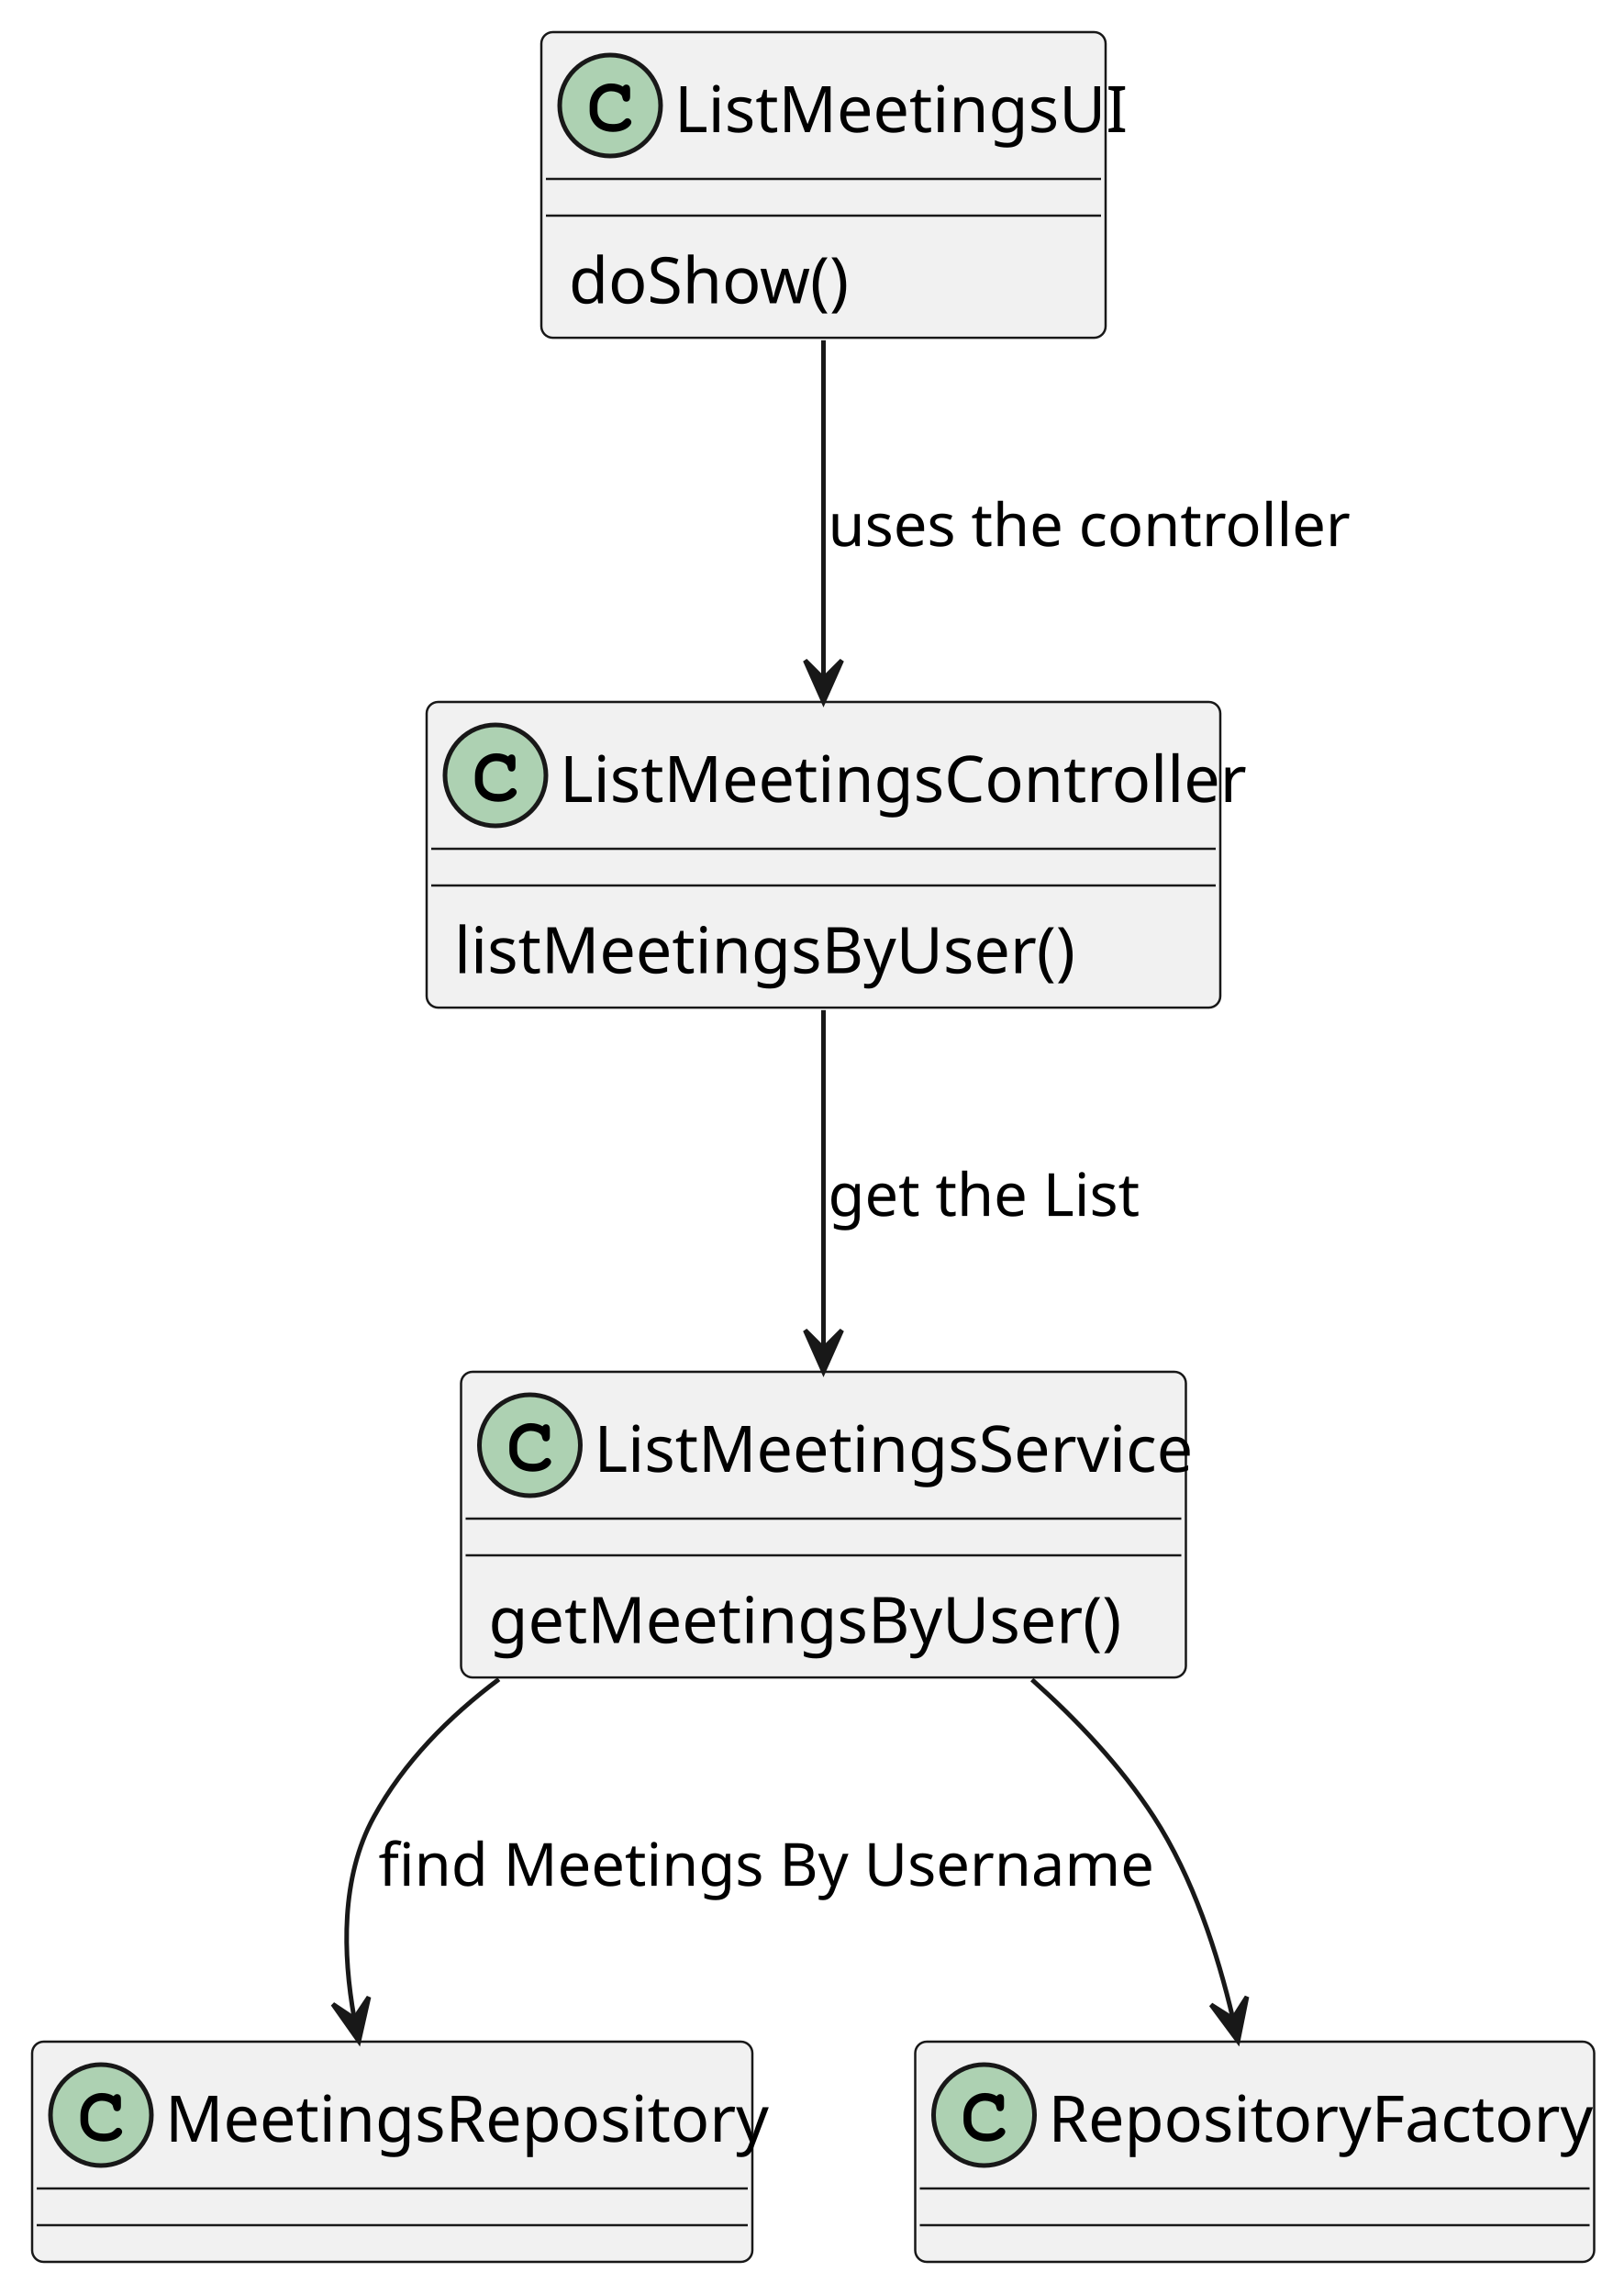
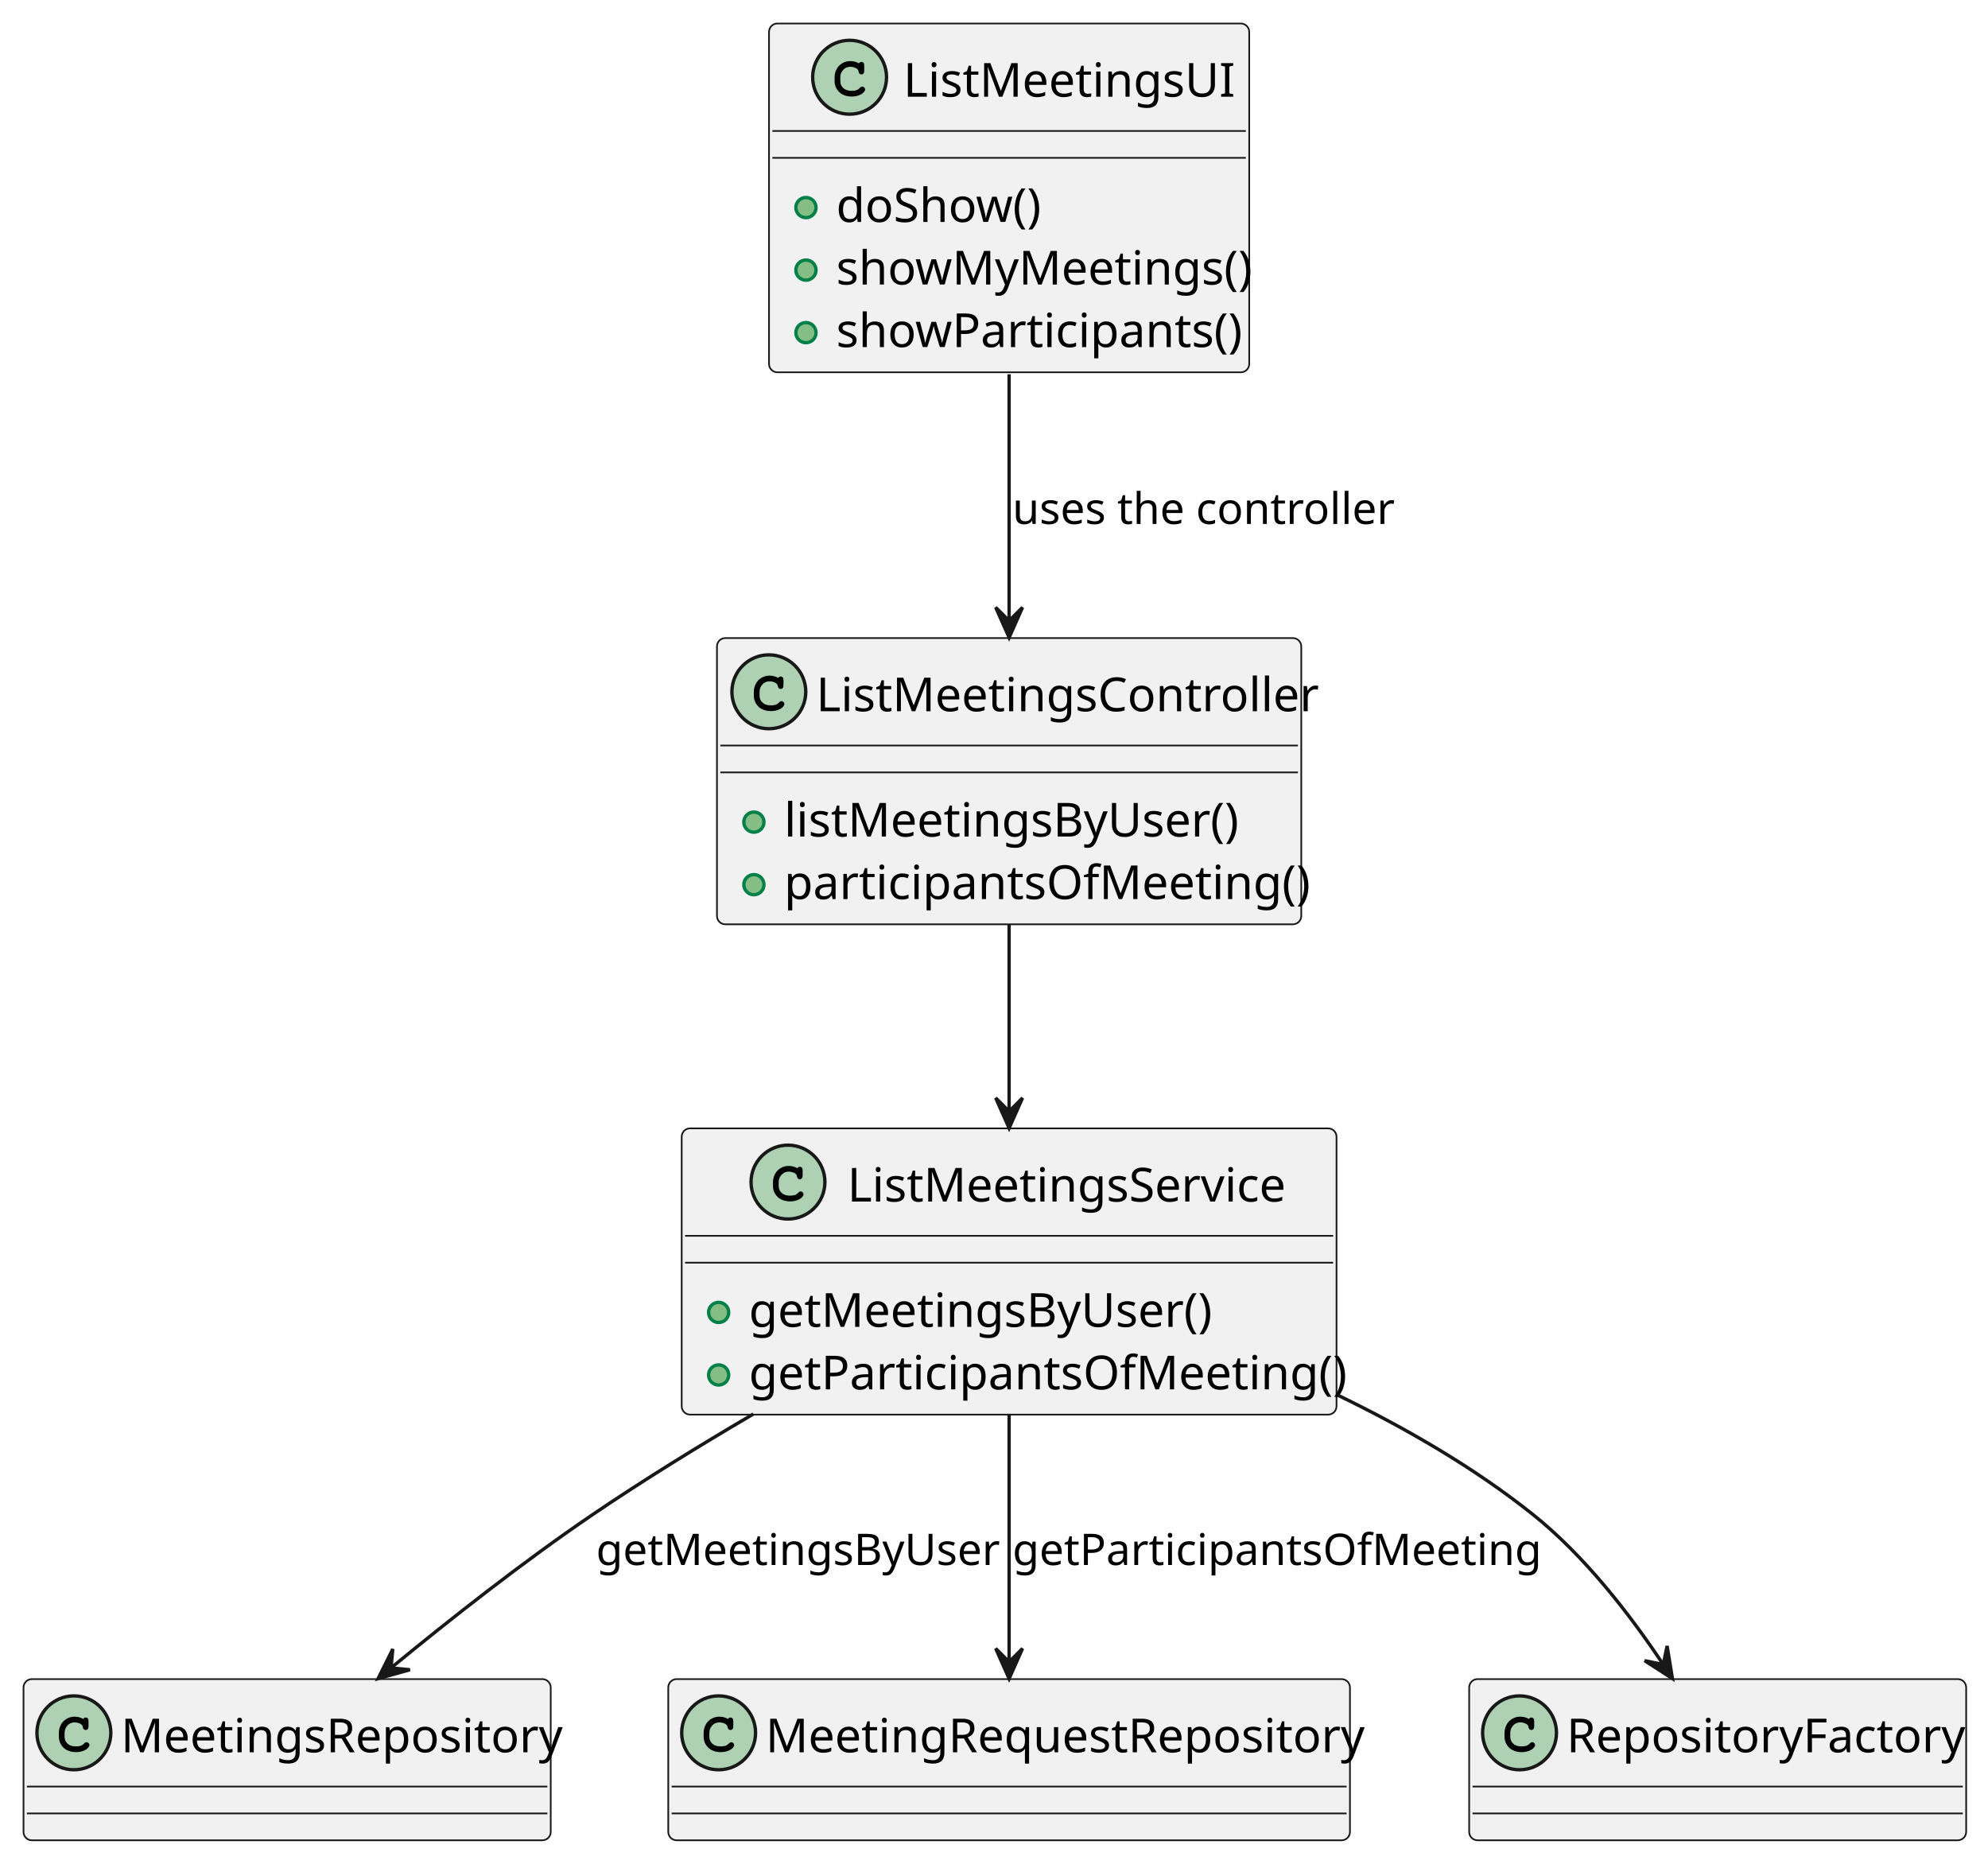
- <svg xmlns="http://www.w3.org/2000/svg" contentStyleType="text/css" height="500px" preserveAspectRatio="none" style="width:354px;height:500px;background:#FFFFFF;" version="1.1" viewBox="0 0 354 500" width="354px" zoomAndPan="magnify">
+ <svg xmlns="http://www.w3.org/2000/svg" contentStyleType="text/css" height="555px" preserveAspectRatio="none" style="width:592px;height:555px;background:#FFFFFF;" version="1.1" viewBox="0 0 592 555" width="592px" zoomAndPan="magnify">
  <defs />
  <g>
    <g id="elem_ListMeetingsUI">
-       <rect codeLine="3" fill="#F1F1F1" height="66.621" id="ListMeetingsUI" rx="2.5" ry="2.5" style="stroke:#181818;stroke-width:0.5;" width="123" x="118" y="7" />
-       <ellipse cx="133" cy="23" fill="#ADD1B2" rx="11" ry="11" style="stroke:#181818;stroke-width:1.0;" />
-       <path d="M135.766,18.875 Q135.922,18.656 136.109,18.547 Q136.297,18.438 136.516,18.438 Q136.891,18.438 137.125,18.703 Q137.359,18.953 137.359,19.562 L137.359,21.016 Q137.359,21.625 137.125,21.891 Q136.891,22.156 136.516,22.156 Q136.172,22.156 135.969,21.953 Q135.766,21.766 135.656,21.25 Q135.609,20.891 135.422,20.703 Q135.094,20.328 134.484,20.109 Q133.875,19.891 133.25,19.891 Q132.484,19.891 131.844,20.219 Q131.219,20.547 130.719,21.297 Q130.234,22.047 130.234,23.078 L130.234,24.172 Q130.234,25.406 131.125,26.234 Q132.016,27.047 133.609,27.047 Q134.547,27.047 135.203,26.797 Q135.594,26.641 136.016,26.203 Q136.281,25.938 136.422,25.859 Q136.578,25.781 136.781,25.781 Q137.109,25.781 137.359,26.047 Q137.625,26.297 137.625,26.641 Q137.625,26.984 137.281,27.391 Q136.781,27.969 135.984,28.297 Q134.906,28.75 133.609,28.75 Q132.094,28.75 130.891,28.125 Q129.906,27.625 129.219,26.562 Q128.531,25.484 128.531,24.203 L128.531,23.047 Q128.531,21.719 129.141,20.578 Q129.766,19.422 130.859,18.812 Q131.953,18.188 133.188,18.188 Q133.922,18.188 134.562,18.359 Q135.219,18.516 135.766,18.875 Z " fill="#000000" />
-       <text fill="#000000" font-family="sans-serif" font-size="14" lengthAdjust="spacing" textLength="91" x="147" y="28.797">ListMeetingsUI</text>
-       <line style="stroke:#181818;stroke-width:0.5;" x1="119" x2="240" y1="39" y2="39" />
-       <line style="stroke:#181818;stroke-width:0.5;" x1="119" x2="240" y1="47" y2="47" />
-       <text fill="#000000" font-family="sans-serif" font-size="14" lengthAdjust="spacing" textLength="60" x="124" y="66.107">doShow()</text>
+       <rect codeLine="3" fill="#F1F1F1" height="103.863" id="ListMeetingsUI" rx="2.5" ry="2.5" style="stroke:#181818;stroke-width:0.5;" width="143" x="229" y="7" />
+       <ellipse cx="253" cy="23" fill="#ADD1B2" rx="11" ry="11" style="stroke:#181818;stroke-width:1.0;" />
+       <path d="M255.766,18.875 Q255.922,18.656 256.109,18.547 Q256.297,18.438 256.516,18.438 Q256.891,18.438 257.125,18.703 Q257.359,18.953 257.359,19.562 L257.359,21.016 Q257.359,21.625 257.125,21.891 Q256.891,22.156 256.516,22.156 Q256.172,22.156 255.969,21.953 Q255.766,21.766 255.656,21.25 Q255.609,20.891 255.422,20.703 Q255.094,20.328 254.484,20.109 Q253.875,19.891 253.25,19.891 Q252.484,19.891 251.844,20.219 Q251.219,20.547 250.719,21.297 Q250.234,22.047 250.234,23.078 L250.234,24.172 Q250.234,25.406 251.125,26.234 Q252.016,27.047 253.609,27.047 Q254.547,27.047 255.203,26.797 Q255.594,26.641 256.016,26.203 Q256.281,25.938 256.422,25.859 Q256.578,25.781 256.781,25.781 Q257.109,25.781 257.359,26.047 Q257.625,26.297 257.625,26.641 Q257.625,26.984 257.281,27.391 Q256.781,27.969 255.984,28.297 Q254.906,28.75 253.609,28.75 Q252.094,28.75 250.891,28.125 Q249.906,27.625 249.219,26.562 Q248.531,25.484 248.531,24.203 L248.531,23.047 Q248.531,21.719 249.141,20.578 Q249.766,19.422 250.859,18.812 Q251.953,18.188 253.188,18.188 Q253.922,18.188 254.562,18.359 Q255.219,18.516 255.766,18.875 Z " fill="#000000" />
+       <text fill="#000000" font-family="sans-serif" font-size="14" lengthAdjust="spacing" textLength="91" x="269" y="28.797">ListMeetingsUI</text>
+       <line style="stroke:#181818;stroke-width:0.5;" x1="230" x2="371" y1="39" y2="39" />
+       <line style="stroke:#181818;stroke-width:0.5;" x1="230" x2="371" y1="47" y2="47" />
+       <ellipse cx="240" cy="61.81" fill="#84BE84" rx="3" ry="3" style="stroke:#038048;stroke-width:1.0;" />
+       <text fill="#000000" font-family="sans-serif" font-size="14" lengthAdjust="spacing" textLength="60" x="249" y="66.107">doShow()</text>
+       <ellipse cx="240" cy="80.432" fill="#84BE84" rx="3" ry="3" style="stroke:#038048;stroke-width:1.0;" />
+       <text fill="#000000" font-family="sans-serif" font-size="14" lengthAdjust="spacing" textLength="117" x="249" y="84.728">showMyMeetings()</text>
+       <ellipse cx="240" cy="99.053" fill="#84BE84" rx="3" ry="3" style="stroke:#038048;stroke-width:1.0;" />
+       <text fill="#000000" font-family="sans-serif" font-size="14" lengthAdjust="spacing" textLength="116" x="249" y="103.35">showParticipants()</text>
    </g>
    <g id="elem_ListMeetingsController">
-       <rect codeLine="7" fill="#F1F1F1" height="66.621" id="ListMeetingsController" rx="2.5" ry="2.5" style="stroke:#181818;stroke-width:0.5;" width="173" x="93" y="153" />
-       <ellipse cx="108" cy="169" fill="#ADD1B2" rx="11" ry="11" style="stroke:#181818;stroke-width:1.0;" />
-       <path d="M110.766,164.875 Q110.922,164.656 111.109,164.547 Q111.297,164.438 111.516,164.438 Q111.891,164.438 112.125,164.703 Q112.359,164.953 112.359,165.562 L112.359,167.016 Q112.359,167.625 112.125,167.891 Q111.891,168.156 111.516,168.156 Q111.172,168.156 110.969,167.953 Q110.766,167.766 110.656,167.25 Q110.609,166.891 110.422,166.703 Q110.094,166.328 109.484,166.109 Q108.875,165.891 108.25,165.891 Q107.484,165.891 106.844,166.219 Q106.219,166.547 105.719,167.297 Q105.234,168.047 105.234,169.078 L105.234,170.172 Q105.234,171.406 106.125,172.234 Q107.016,173.047 108.609,173.047 Q109.547,173.047 110.203,172.797 Q110.594,172.641 111.016,172.203 Q111.281,171.938 111.422,171.859 Q111.578,171.781 111.781,171.781 Q112.109,171.781 112.359,172.047 Q112.625,172.297 112.625,172.641 Q112.625,172.984 112.281,173.391 Q111.781,173.969 110.984,174.297 Q109.906,174.75 108.609,174.75 Q107.094,174.75 105.891,174.125 Q104.906,173.625 104.219,172.562 Q103.531,171.484 103.531,170.203 L103.531,169.047 Q103.531,167.719 104.141,166.578 Q104.766,165.422 105.859,164.812 Q106.953,164.188 108.188,164.188 Q108.922,164.188 109.562,164.359 Q110.219,164.516 110.766,164.875 Z " fill="#000000" />
-       <text fill="#000000" font-family="sans-serif" font-size="14" lengthAdjust="spacing" textLength="141" x="122" y="174.797">ListMeetingsController</text>
-       <line style="stroke:#181818;stroke-width:0.5;" x1="94" x2="265" y1="185" y2="185" />
-       <line style="stroke:#181818;stroke-width:0.5;" x1="94" x2="265" y1="193" y2="193" />
-       <text fill="#000000" font-family="sans-serif" font-size="14" lengthAdjust="spacing" textLength="129" x="99" y="212.107">listMeetingsByUser()</text>
+       <rect codeLine="9" fill="#F1F1F1" height="85.242" id="ListMeetingsController" rx="2.5" ry="2.5" style="stroke:#181818;stroke-width:0.5;" width="174" x="213.5" y="190" />
+       <ellipse cx="228.95" cy="206" fill="#ADD1B2" rx="11" ry="11" style="stroke:#181818;stroke-width:1.0;" />
+       <path d="M231.716,201.875 Q231.872,201.656 232.059,201.547 Q232.247,201.438 232.466,201.438 Q232.841,201.438 233.075,201.703 Q233.309,201.953 233.309,202.562 L233.309,204.016 Q233.309,204.625 233.075,204.891 Q232.841,205.156 232.466,205.156 Q232.122,205.156 231.919,204.953 Q231.716,204.766 231.606,204.25 Q231.559,203.891 231.372,203.703 Q231.044,203.328 230.434,203.109 Q229.825,202.891 229.2,202.891 Q228.434,202.891 227.794,203.219 Q227.169,203.547 226.669,204.297 Q226.184,205.047 226.184,206.078 L226.184,207.172 Q226.184,208.406 227.075,209.234 Q227.966,210.047 229.559,210.047 Q230.497,210.047 231.153,209.797 Q231.544,209.641 231.966,209.203 Q232.231,208.938 232.372,208.859 Q232.528,208.781 232.731,208.781 Q233.059,208.781 233.309,209.047 Q233.575,209.297 233.575,209.641 Q233.575,209.984 233.231,210.391 Q232.731,210.969 231.934,211.297 Q230.856,211.75 229.559,211.75 Q228.044,211.75 226.841,211.125 Q225.856,210.625 225.169,209.562 Q224.481,208.484 224.481,207.203 L224.481,206.047 Q224.481,204.719 225.091,203.578 Q225.716,202.422 226.809,201.812 Q227.903,201.188 229.137,201.188 Q229.872,201.188 230.512,201.359 Q231.169,201.516 231.716,201.875 Z " fill="#000000" />
+       <text fill="#000000" font-family="sans-serif" font-size="14" lengthAdjust="spacing" textLength="141" x="243.05" y="211.797">ListMeetingsController</text>
+       <line style="stroke:#181818;stroke-width:0.5;" x1="214.5" x2="386.5" y1="222" y2="222" />
+       <line style="stroke:#181818;stroke-width:0.5;" x1="214.5" x2="386.5" y1="230" y2="230" />
+       <ellipse cx="224.5" cy="244.81" fill="#84BE84" rx="3" ry="3" style="stroke:#038048;stroke-width:1.0;" />
+       <text fill="#000000" font-family="sans-serif" font-size="14" lengthAdjust="spacing" textLength="129" x="233.5" y="249.107">listMeetingsByUser()</text>
+       <ellipse cx="224.5" cy="263.432" fill="#84BE84" rx="3" ry="3" style="stroke:#038048;stroke-width:1.0;" />
+       <text fill="#000000" font-family="sans-serif" font-size="14" lengthAdjust="spacing" textLength="148" x="233.5" y="267.728">participantsOfMeeting()</text>
    </g>
    <g id="elem_ListMeetingsService">
-       <rect codeLine="11" fill="#F1F1F1" height="66.621" id="ListMeetingsService" rx="2.5" ry="2.5" style="stroke:#181818;stroke-width:0.5;" width="158" x="100.5" y="299" />
-       <ellipse cx="115.5" cy="315" fill="#ADD1B2" rx="11" ry="11" style="stroke:#181818;stroke-width:1.0;" />
-       <path d="M118.266,310.875 Q118.422,310.656 118.609,310.547 Q118.797,310.438 119.016,310.438 Q119.391,310.438 119.625,310.703 Q119.859,310.953 119.859,311.562 L119.859,313.016 Q119.859,313.625 119.625,313.891 Q119.391,314.156 119.016,314.156 Q118.672,314.156 118.469,313.953 Q118.266,313.766 118.156,313.25 Q118.109,312.891 117.922,312.703 Q117.594,312.328 116.984,312.109 Q116.375,311.891 115.75,311.891 Q114.984,311.891 114.344,312.219 Q113.719,312.547 113.219,313.297 Q112.734,314.047 112.734,315.078 L112.734,316.172 Q112.734,317.406 113.625,318.234 Q114.516,319.047 116.109,319.047 Q117.047,319.047 117.703,318.797 Q118.094,318.641 118.516,318.203 Q118.781,317.938 118.922,317.859 Q119.078,317.781 119.281,317.781 Q119.609,317.781 119.859,318.047 Q120.125,318.297 120.125,318.641 Q120.125,318.984 119.781,319.391 Q119.281,319.969 118.484,320.297 Q117.406,320.75 116.109,320.75 Q114.594,320.75 113.391,320.125 Q112.406,319.625 111.719,318.562 Q111.031,317.484 111.031,316.203 L111.031,315.047 Q111.031,313.719 111.641,312.578 Q112.266,311.422 113.359,310.812 Q114.453,310.188 115.688,310.188 Q116.422,310.188 117.062,310.359 Q117.719,310.516 118.266,310.875 Z " fill="#000000" />
-       <text fill="#000000" font-family="sans-serif" font-size="14" lengthAdjust="spacing" textLength="126" x="129.5" y="320.797">ListMeetingsService</text>
-       <line style="stroke:#181818;stroke-width:0.5;" x1="101.5" x2="257.5" y1="331" y2="331" />
-       <line style="stroke:#181818;stroke-width:0.5;" x1="101.5" x2="257.5" y1="339" y2="339" />
-       <text fill="#000000" font-family="sans-serif" font-size="14" lengthAdjust="spacing" textLength="132" x="106.5" y="358.107">getMeetingsByUser()</text>
+       <rect codeLine="14" fill="#F1F1F1" height="85.242" id="ListMeetingsService" rx="2.5" ry="2.5" style="stroke:#181818;stroke-width:0.5;" width="195" x="203" y="336" />
+       <ellipse cx="234.65" cy="352" fill="#ADD1B2" rx="11" ry="11" style="stroke:#181818;stroke-width:1.0;" />
+       <path d="M237.416,347.875 Q237.572,347.656 237.759,347.547 Q237.947,347.438 238.166,347.438 Q238.541,347.438 238.775,347.703 Q239.009,347.953 239.009,348.562 L239.009,350.016 Q239.009,350.625 238.775,350.891 Q238.541,351.156 238.166,351.156 Q237.822,351.156 237.619,350.953 Q237.416,350.766 237.306,350.25 Q237.259,349.891 237.072,349.703 Q236.744,349.328 236.134,349.109 Q235.525,348.891 234.9,348.891 Q234.134,348.891 233.494,349.219 Q232.869,349.547 232.369,350.297 Q231.884,351.047 231.884,352.078 L231.884,353.172 Q231.884,354.406 232.775,355.234 Q233.666,356.047 235.259,356.047 Q236.197,356.047 236.853,355.797 Q237.244,355.641 237.666,355.203 Q237.931,354.938 238.072,354.859 Q238.228,354.781 238.431,354.781 Q238.759,354.781 239.009,355.047 Q239.275,355.297 239.275,355.641 Q239.275,355.984 238.931,356.391 Q238.431,356.969 237.634,357.297 Q236.556,357.75 235.259,357.75 Q233.744,357.75 232.541,357.125 Q231.556,356.625 230.869,355.562 Q230.181,354.484 230.181,353.203 L230.181,352.047 Q230.181,350.719 230.791,349.578 Q231.416,348.422 232.509,347.812 Q233.603,347.188 234.838,347.188 Q235.572,347.188 236.213,347.359 Q236.869,347.516 237.416,347.875 Z " fill="#000000" />
+       <text fill="#000000" font-family="sans-serif" font-size="14" lengthAdjust="spacing" textLength="126" x="252.35" y="357.797">ListMeetingsService</text>
+       <line style="stroke:#181818;stroke-width:0.5;" x1="204" x2="397" y1="368" y2="368" />
+       <line style="stroke:#181818;stroke-width:0.5;" x1="204" x2="397" y1="376" y2="376" />
+       <ellipse cx="214" cy="390.81" fill="#84BE84" rx="3" ry="3" style="stroke:#038048;stroke-width:1.0;" />
+       <text fill="#000000" font-family="sans-serif" font-size="14" lengthAdjust="spacing" textLength="132" x="223" y="395.107">getMeetingsByUser()</text>
+       <ellipse cx="214" cy="409.432" fill="#84BE84" rx="3" ry="3" style="stroke:#038048;stroke-width:1.0;" />
+       <text fill="#000000" font-family="sans-serif" font-size="14" lengthAdjust="spacing" textLength="169" x="223" y="413.728">getParticipantsOfMeeting()</text>
    </g>
    <g id="elem_MeetingsRepository">
-       <rect codeLine="15" fill="#F1F1F1" height="48" id="MeetingsRepository" rx="2.5" ry="2.5" style="stroke:#181818;stroke-width:0.5;" width="157" x="7" y="445" />
-       <ellipse cx="22" cy="461" fill="#ADD1B2" rx="11" ry="11" style="stroke:#181818;stroke-width:1.0;" />
-       <path d="M24.766,456.875 Q24.922,456.656 25.109,456.547 Q25.297,456.438 25.516,456.438 Q25.891,456.438 26.125,456.703 Q26.359,456.953 26.359,457.562 L26.359,459.016 Q26.359,459.625 26.125,459.891 Q25.891,460.156 25.516,460.156 Q25.172,460.156 24.969,459.953 Q24.766,459.766 24.656,459.25 Q24.609,458.891 24.422,458.703 Q24.094,458.328 23.484,458.109 Q22.875,457.891 22.25,457.891 Q21.484,457.891 20.844,458.219 Q20.219,458.547 19.719,459.297 Q19.234,460.047 19.234,461.078 L19.234,462.172 Q19.234,463.406 20.125,464.234 Q21.016,465.047 22.609,465.047 Q23.547,465.047 24.203,464.797 Q24.594,464.641 25.016,464.203 Q25.281,463.938 25.422,463.859 Q25.578,463.781 25.781,463.781 Q26.109,463.781 26.359,464.047 Q26.625,464.297 26.625,464.641 Q26.625,464.984 26.281,465.391 Q25.781,465.969 24.984,466.297 Q23.906,466.75 22.609,466.75 Q21.094,466.75 19.891,466.125 Q18.906,465.625 18.219,464.562 Q17.531,463.484 17.531,462.203 L17.531,461.047 Q17.531,459.719 18.141,458.578 Q18.766,457.422 19.859,456.812 Q20.953,456.188 22.188,456.188 Q22.922,456.188 23.562,456.359 Q24.219,456.516 24.766,456.875 Z " fill="#000000" />
-       <text fill="#000000" font-family="sans-serif" font-size="14" lengthAdjust="spacing" textLength="125" x="36" y="466.797">MeetingsRepository</text>
-       <line style="stroke:#181818;stroke-width:0.5;" x1="8" x2="163" y1="477" y2="477" />
-       <line style="stroke:#181818;stroke-width:0.5;" x1="8" x2="163" y1="485" y2="485" />
+       <rect codeLine="19" fill="#F1F1F1" height="48" id="MeetingsRepository" rx="2.5" ry="2.5" style="stroke:#181818;stroke-width:0.5;" width="157" x="7" y="500" />
+       <ellipse cx="22" cy="516" fill="#ADD1B2" rx="11" ry="11" style="stroke:#181818;stroke-width:1.0;" />
+       <path d="M24.766,511.875 Q24.922,511.656 25.109,511.547 Q25.297,511.438 25.516,511.438 Q25.891,511.438 26.125,511.703 Q26.359,511.953 26.359,512.562 L26.359,514.016 Q26.359,514.625 26.125,514.891 Q25.891,515.156 25.516,515.156 Q25.172,515.156 24.969,514.953 Q24.766,514.766 24.656,514.25 Q24.609,513.891 24.422,513.703 Q24.094,513.328 23.484,513.109 Q22.875,512.891 22.25,512.891 Q21.484,512.891 20.844,513.219 Q20.219,513.547 19.719,514.297 Q19.234,515.047 19.234,516.078 L19.234,517.172 Q19.234,518.406 20.125,519.234 Q21.016,520.047 22.609,520.047 Q23.547,520.047 24.203,519.797 Q24.594,519.641 25.016,519.203 Q25.281,518.938 25.422,518.859 Q25.578,518.781 25.781,518.781 Q26.109,518.781 26.359,519.047 Q26.625,519.297 26.625,519.641 Q26.625,519.984 26.281,520.391 Q25.781,520.969 24.984,521.297 Q23.906,521.75 22.609,521.75 Q21.094,521.75 19.891,521.125 Q18.906,520.625 18.219,519.562 Q17.531,518.484 17.531,517.203 L17.531,516.047 Q17.531,514.719 18.141,513.578 Q18.766,512.422 19.859,511.812 Q20.953,511.188 22.188,511.188 Q22.922,511.188 23.562,511.359 Q24.219,511.516 24.766,511.875 Z " fill="#000000" />
+       <text fill="#000000" font-family="sans-serif" font-size="14" lengthAdjust="spacing" textLength="125" x="36" y="521.797">MeetingsRepository</text>
+       <line style="stroke:#181818;stroke-width:0.5;" x1="8" x2="163" y1="532" y2="532" />
+       <line style="stroke:#181818;stroke-width:0.5;" x1="8" x2="163" y1="540" y2="540" />
+     </g>
+     <g id="elem_MeetingRequestRepository">
+       <rect codeLine="22" fill="#F1F1F1" height="48" id="MeetingRequestRepository" rx="2.5" ry="2.5" style="stroke:#181818;stroke-width:0.5;" width="203" x="199" y="500" />
+       <ellipse cx="214" cy="516" fill="#ADD1B2" rx="11" ry="11" style="stroke:#181818;stroke-width:1.0;" />
+       <path d="M216.766,511.875 Q216.922,511.656 217.109,511.547 Q217.297,511.438 217.516,511.438 Q217.891,511.438 218.125,511.703 Q218.359,511.953 218.359,512.562 L218.359,514.016 Q218.359,514.625 218.125,514.891 Q217.891,515.156 217.516,515.156 Q217.172,515.156 216.969,514.953 Q216.766,514.766 216.656,514.25 Q216.609,513.891 216.422,513.703 Q216.094,513.328 215.484,513.109 Q214.875,512.891 214.25,512.891 Q213.484,512.891 212.844,513.219 Q212.219,513.547 211.719,514.297 Q211.234,515.047 211.234,516.078 L211.234,517.172 Q211.234,518.406 212.125,519.234 Q213.016,520.047 214.609,520.047 Q215.547,520.047 216.203,519.797 Q216.594,519.641 217.016,519.203 Q217.281,518.938 217.422,518.859 Q217.578,518.781 217.781,518.781 Q218.109,518.781 218.359,519.047 Q218.625,519.297 218.625,519.641 Q218.625,519.984 218.281,520.391 Q217.781,520.969 216.984,521.297 Q215.906,521.75 214.609,521.75 Q213.094,521.75 211.891,521.125 Q210.906,520.625 210.219,519.562 Q209.531,518.484 209.531,517.203 L209.531,516.047 Q209.531,514.719 210.141,513.578 Q210.766,512.422 211.859,511.812 Q212.953,511.188 214.188,511.188 Q214.922,511.188 215.562,511.359 Q216.219,511.516 216.766,511.875 Z " fill="#000000" />
+       <text fill="#000000" font-family="sans-serif" font-size="14" lengthAdjust="spacing" textLength="171" x="228" y="521.797">MeetingRequestRepository</text>
+       <line style="stroke:#181818;stroke-width:0.5;" x1="200" x2="401" y1="532" y2="532" />
+       <line style="stroke:#181818;stroke-width:0.5;" x1="200" x2="401" y1="540" y2="540" />
    </g>
    <g id="elem_RepositoryFactory">
-       <rect codeLine="18" fill="#F1F1F1" height="48" id="RepositoryFactory" rx="2.5" ry="2.5" style="stroke:#181818;stroke-width:0.5;" width="148" x="199.5" y="445" />
-       <ellipse cx="214.5" cy="461" fill="#ADD1B2" rx="11" ry="11" style="stroke:#181818;stroke-width:1.0;" />
-       <path d="M217.266,456.875 Q217.422,456.656 217.609,456.547 Q217.797,456.438 218.016,456.438 Q218.391,456.438 218.625,456.703 Q218.859,456.953 218.859,457.562 L218.859,459.016 Q218.859,459.625 218.625,459.891 Q218.391,460.156 218.016,460.156 Q217.672,460.156 217.469,459.953 Q217.266,459.766 217.156,459.25 Q217.109,458.891 216.922,458.703 Q216.594,458.328 215.984,458.109 Q215.375,457.891 214.75,457.891 Q213.984,457.891 213.344,458.219 Q212.719,458.547 212.219,459.297 Q211.734,460.047 211.734,461.078 L211.734,462.172 Q211.734,463.406 212.625,464.234 Q213.516,465.047 215.109,465.047 Q216.047,465.047 216.703,464.797 Q217.094,464.641 217.516,464.203 Q217.781,463.938 217.922,463.859 Q218.078,463.781 218.281,463.781 Q218.609,463.781 218.859,464.047 Q219.125,464.297 219.125,464.641 Q219.125,464.984 218.781,465.391 Q218.281,465.969 217.484,466.297 Q216.406,466.75 215.109,466.75 Q213.594,466.75 212.391,466.125 Q211.406,465.625 210.719,464.562 Q210.031,463.484 210.031,462.203 L210.031,461.047 Q210.031,459.719 210.641,458.578 Q211.266,457.422 212.359,456.812 Q213.453,456.188 214.688,456.188 Q215.422,456.188 216.062,456.359 Q216.719,456.516 217.266,456.875 Z " fill="#000000" />
-       <text fill="#000000" font-family="sans-serif" font-size="14" lengthAdjust="spacing" textLength="116" x="228.5" y="466.797">RepositoryFactory</text>
-       <line style="stroke:#181818;stroke-width:0.5;" x1="200.5" x2="346.5" y1="477" y2="477" />
-       <line style="stroke:#181818;stroke-width:0.5;" x1="200.5" x2="346.5" y1="485" y2="485" />
+       <rect codeLine="25" fill="#F1F1F1" height="48" id="RepositoryFactory" rx="2.5" ry="2.5" style="stroke:#181818;stroke-width:0.5;" width="148" x="437.5" y="500" />
+       <ellipse cx="452.5" cy="516" fill="#ADD1B2" rx="11" ry="11" style="stroke:#181818;stroke-width:1.0;" />
+       <path d="M455.266,511.875 Q455.422,511.656 455.609,511.547 Q455.797,511.438 456.016,511.438 Q456.391,511.438 456.625,511.703 Q456.859,511.953 456.859,512.562 L456.859,514.016 Q456.859,514.625 456.625,514.891 Q456.391,515.156 456.016,515.156 Q455.672,515.156 455.469,514.953 Q455.266,514.766 455.156,514.25 Q455.109,513.891 454.922,513.703 Q454.594,513.328 453.984,513.109 Q453.375,512.891 452.75,512.891 Q451.984,512.891 451.344,513.219 Q450.719,513.547 450.219,514.297 Q449.734,515.047 449.734,516.078 L449.734,517.172 Q449.734,518.406 450.625,519.234 Q451.516,520.047 453.109,520.047 Q454.047,520.047 454.703,519.797 Q455.094,519.641 455.516,519.203 Q455.781,518.938 455.922,518.859 Q456.078,518.781 456.281,518.781 Q456.609,518.781 456.859,519.047 Q457.125,519.297 457.125,519.641 Q457.125,519.984 456.781,520.391 Q456.281,520.969 455.484,521.297 Q454.406,521.75 453.109,521.75 Q451.594,521.75 450.391,521.125 Q449.406,520.625 448.719,519.562 Q448.031,518.484 448.031,517.203 L448.031,516.047 Q448.031,514.719 448.641,513.578 Q449.266,512.422 450.359,511.812 Q451.453,511.188 452.688,511.188 Q453.422,511.188 454.062,511.359 Q454.719,511.516 455.266,511.875 Z " fill="#000000" />
+       <text fill="#000000" font-family="sans-serif" font-size="14" lengthAdjust="spacing" textLength="116" x="466.5" y="521.797">RepositoryFactory</text>
+       <line style="stroke:#181818;stroke-width:0.5;" x1="438.5" x2="584.5" y1="532" y2="532" />
+       <line style="stroke:#181818;stroke-width:0.5;" x1="438.5" x2="584.5" y1="540" y2="540" />
    </g>
    <g id="link_ListMeetingsUI_ListMeetingsController">
-       <path codeLine="21" d="M179.5,74.18 C179.5,96.09 179.5,125 179.5,147.87 " fill="none" id="ListMeetingsUI-to-ListMeetingsController" style="stroke:#181818;stroke-width:1.0;" />
-       <polygon fill="#181818" points="179.5,152.95,183.5,143.95,179.5,147.95,175.5,143.95,179.5,152.95" style="stroke:#181818;stroke-width:1.0;" />
-       <text fill="#000000" font-family="sans-serif" font-size="13" lengthAdjust="spacing" textLength="107" x="180.5" y="119.028">uses the controller</text>
+       <path codeLine="28" d="M300.5,111.46 C300.5,134.75 300.5,162.1 300.5,184.8 " fill="none" id="ListMeetingsUI-to-ListMeetingsController" style="stroke:#181818;stroke-width:1.0;" />
+       <polygon fill="#181818" points="300.5,189.86,304.5,180.86,300.5,184.86,296.5,180.86,300.5,189.86" style="stroke:#181818;stroke-width:1.0;" />
+       <text fill="#000000" font-family="sans-serif" font-size="13" lengthAdjust="spacing" textLength="107" x="301.5" y="156.028">uses the controller</text>
    </g>
    <g id="link_ListMeetingsController_ListMeetingsService">
-       <path codeLine="22" d="M179.5,220.18 C179.5,242.09 179.5,271 179.5,293.87 " fill="none" id="ListMeetingsController-to-ListMeetingsService" style="stroke:#181818;stroke-width:1.0;" />
-       <polygon fill="#181818" points="179.5,298.95,183.5,289.95,179.5,293.95,175.5,289.95,179.5,298.95" style="stroke:#181818;stroke-width:1.0;" />
-       <text fill="#000000" font-family="sans-serif" font-size="13" lengthAdjust="spacing" textLength="65" x="180.5" y="265.028">get the List</text>
+       <path codeLine="29" d="M300.5,275.15 C300.5,292.46 300.5,312.64 300.5,330.49 " fill="none" id="ListMeetingsController-to-ListMeetingsService" style="stroke:#181818;stroke-width:1.0;" />
+       <polygon fill="#181818" points="300.5,335.94,304.5,326.94,300.5,330.94,296.5,326.94,300.5,335.94" style="stroke:#181818;stroke-width:1.0;" />
    </g>
    <g id="link_ListMeetingsService_RepositoryFactory">
-       <path codeLine="23" d="M224.94,366.09 C234.79,374.89 244.38,385.04 251.5,396 C260.06,409.18 265.44,425.86 268.73,439.85 " fill="none" id="ListMeetingsService-to-RepositoryFactory" style="stroke:#181818;stroke-width:1.0;" />
-       <polygon fill="#181818" points="269.85,444.87,271.796,435.215,268.762,439.99,263.988,436.956,269.85,444.87" style="stroke:#181818;stroke-width:1.0;" />
+       <path codeLine="30" d="M398.41,415.47 C418.7,425.3 439.16,437.15 456.5,451 C471.87,463.28 485.35,480.74 495.12,495.4 " fill="none" id="ListMeetingsService-to-RepositoryFactory" style="stroke:#181818;stroke-width:1.0;" />
+       <polygon fill="#181818" points="498.03,499.85,496.443,490.13,495.289,495.668,489.752,494.515,498.03,499.85" style="stroke:#181818;stroke-width:1.0;" />
    </g>
    <g id="link_ListMeetingsService_MeetingsRepository">
-       <path codeLine="24" d="M108.75,366.01 C97.81,374.21 88,384.14 81.5,396 C74.26,409.2 74.71,425.88 77.21,439.86 " fill="none" id="ListMeetingsService-to-MeetingsRepository" style="stroke:#181818;stroke-width:1.0;" />
-       <polygon fill="#181818" points="78.22,444.88,80.393,435.274,77.248,439.976,72.546,436.83,78.22,444.88" style="stroke:#181818;stroke-width:1.0;" />
-       <text fill="#000000" font-family="sans-serif" font-size="13" lengthAdjust="spacing" textLength="160" x="82.5" y="411.028">find Meetings By Username</text>
+       <path codeLine="31" d="M224.34,421.07 C208.27,430.48 191.61,440.74 176.5,451 C155.91,464.97 134,482.23 116.84,496.34 " fill="none" id="ListMeetingsService-to-MeetingsRepository" style="stroke:#181818;stroke-width:1.0;" />
+       <polygon fill="#181818" points="112.58,499.86,122.066,497.213,116.435,496.676,116.972,491.045,112.58,499.86" style="stroke:#181818;stroke-width:1.0;" />
+       <text fill="#000000" font-family="sans-serif" font-size="13" lengthAdjust="spacing" textLength="114" x="177.5" y="466.028">getMeetingsByUser</text>
+     </g>
+     <g id="link_ListMeetingsService_MeetingRequestRepository">
+       <path codeLine="32" d="M300.5,421.01 C300.5,444.66 300.5,473.69 300.5,494.72 " fill="none" id="ListMeetingsService-to-MeetingRequestRepository" style="stroke:#181818;stroke-width:1.0;" />
+       <polygon fill="#181818" points="300.5,499.88,304.5,490.88,300.5,494.88,296.5,490.88,300.5,499.88" style="stroke:#181818;stroke-width:1.0;" />
+       <text fill="#000000" font-family="sans-serif" font-size="13" lengthAdjust="spacing" textLength="146" x="301.5" y="466.028">getParticipantsOfMeeting</text>
    </g>
  </g>
</svg>
